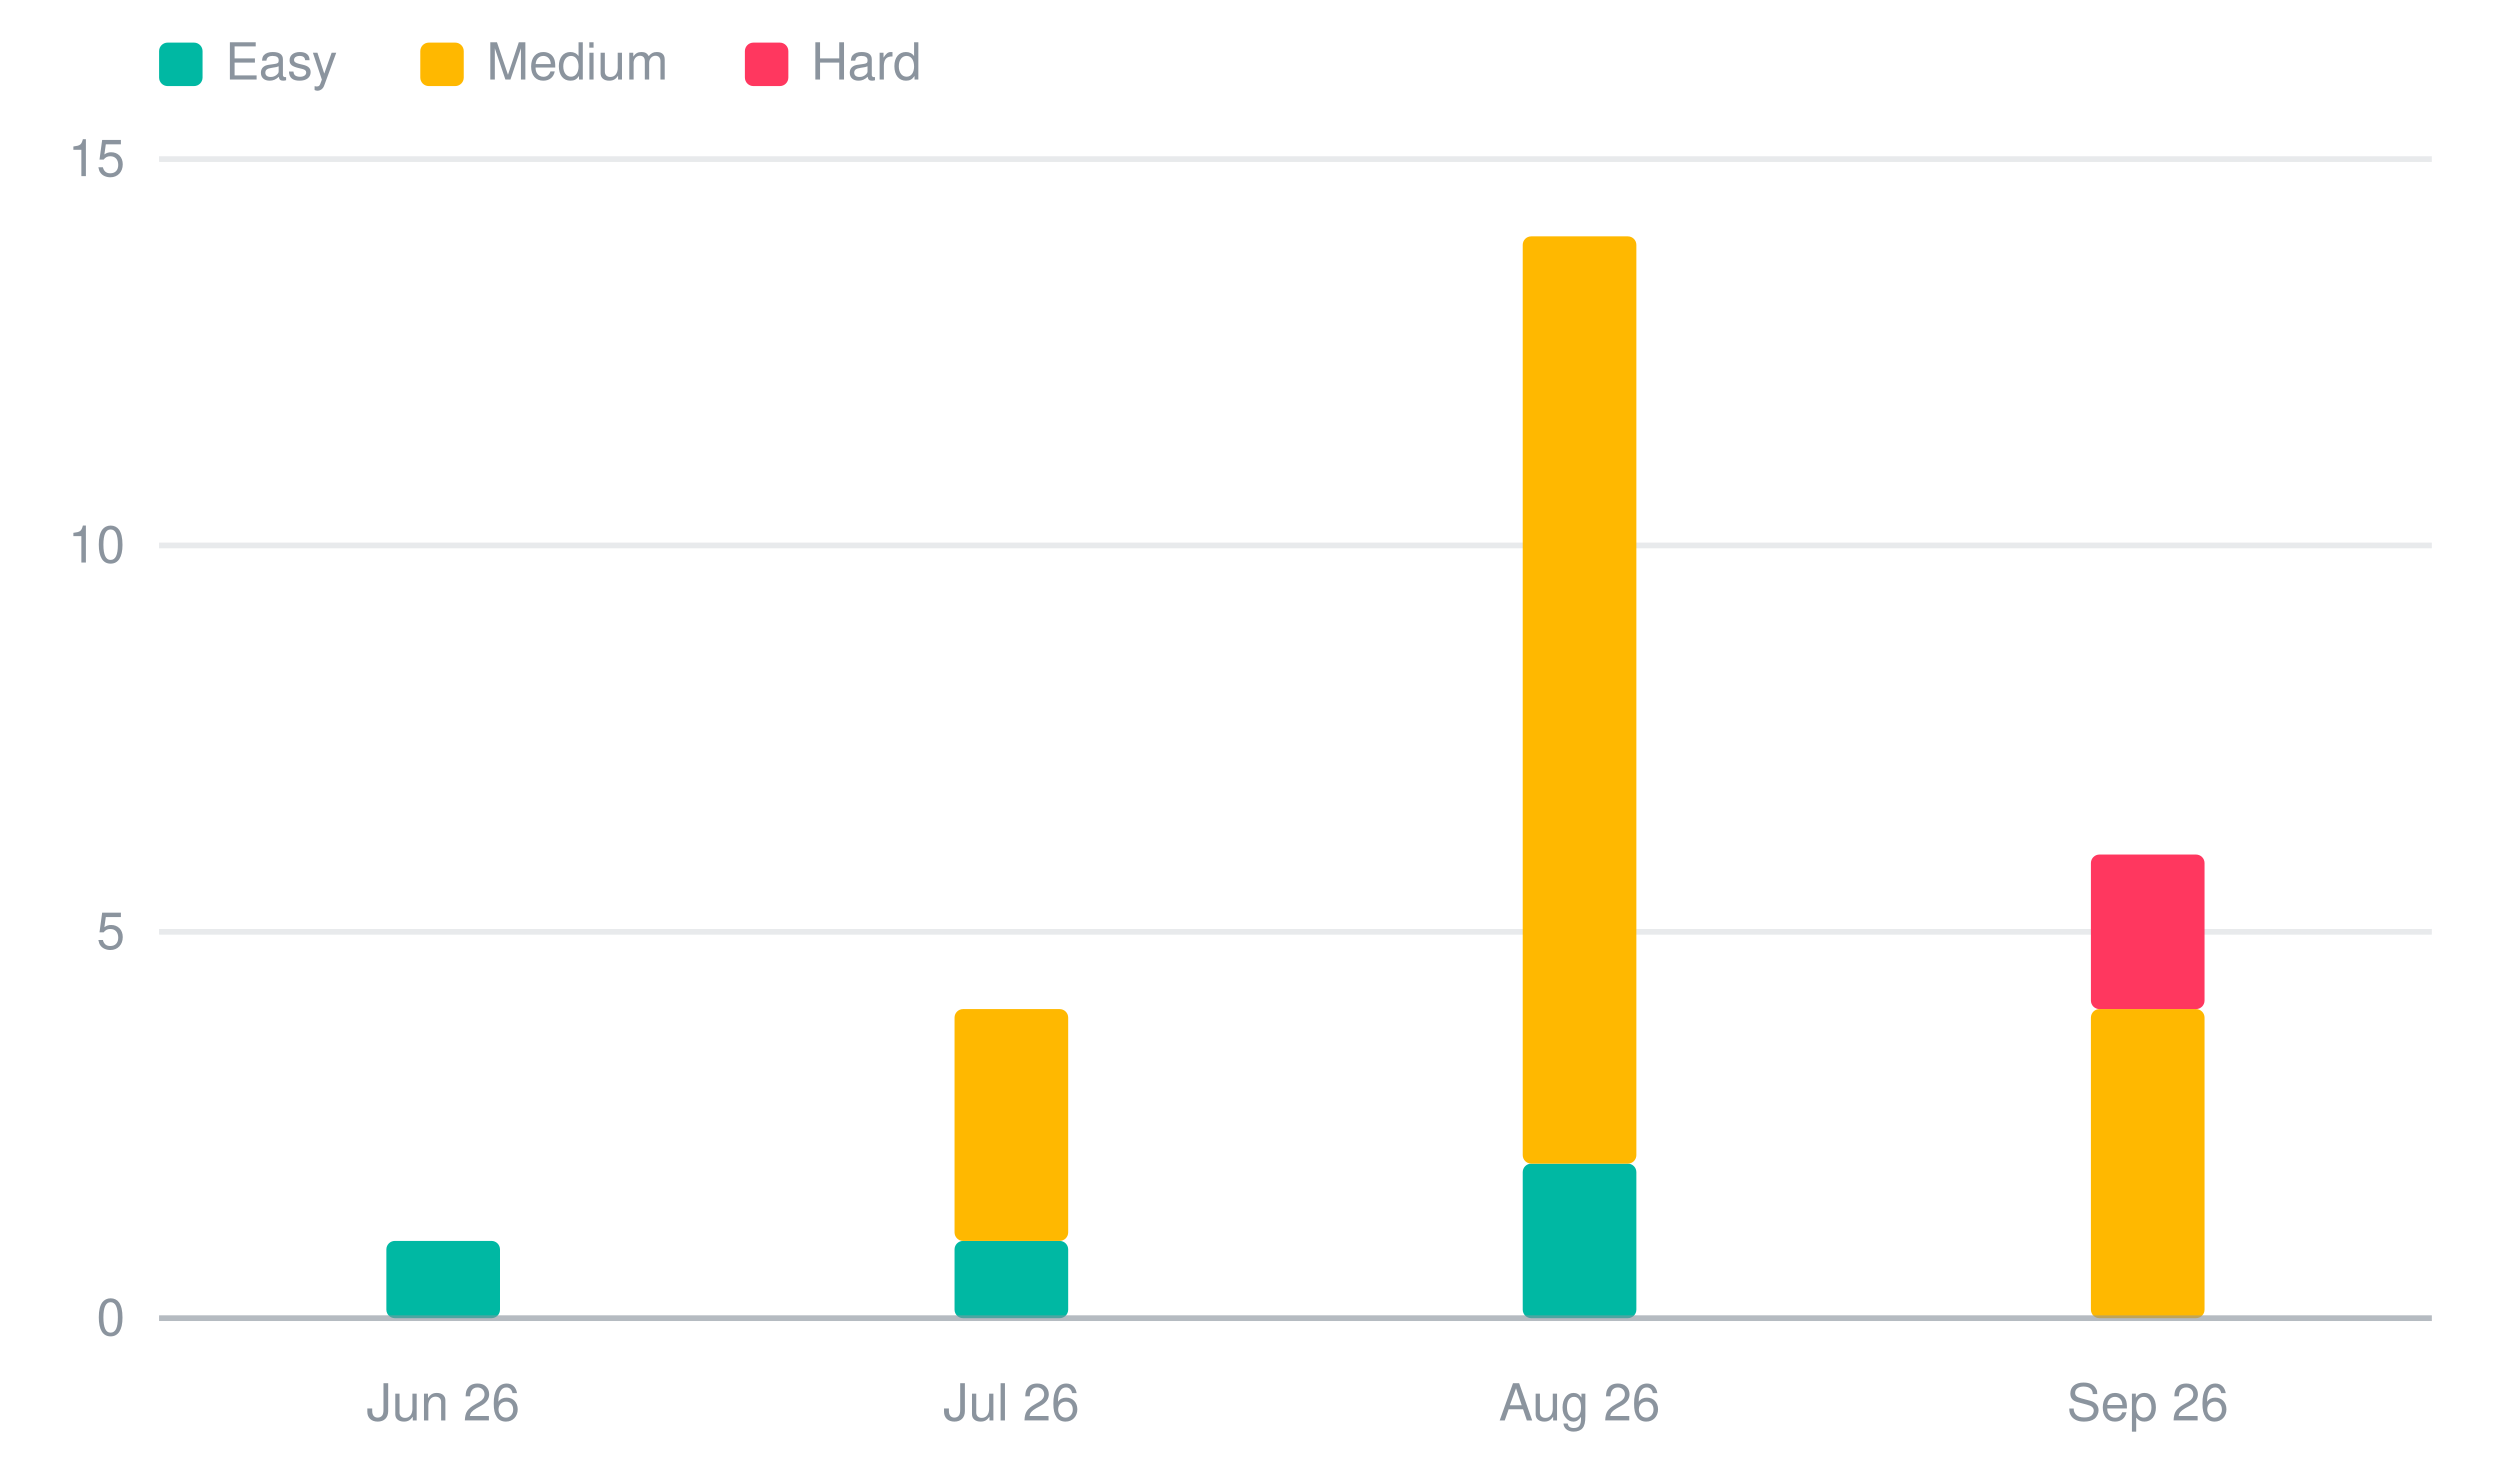
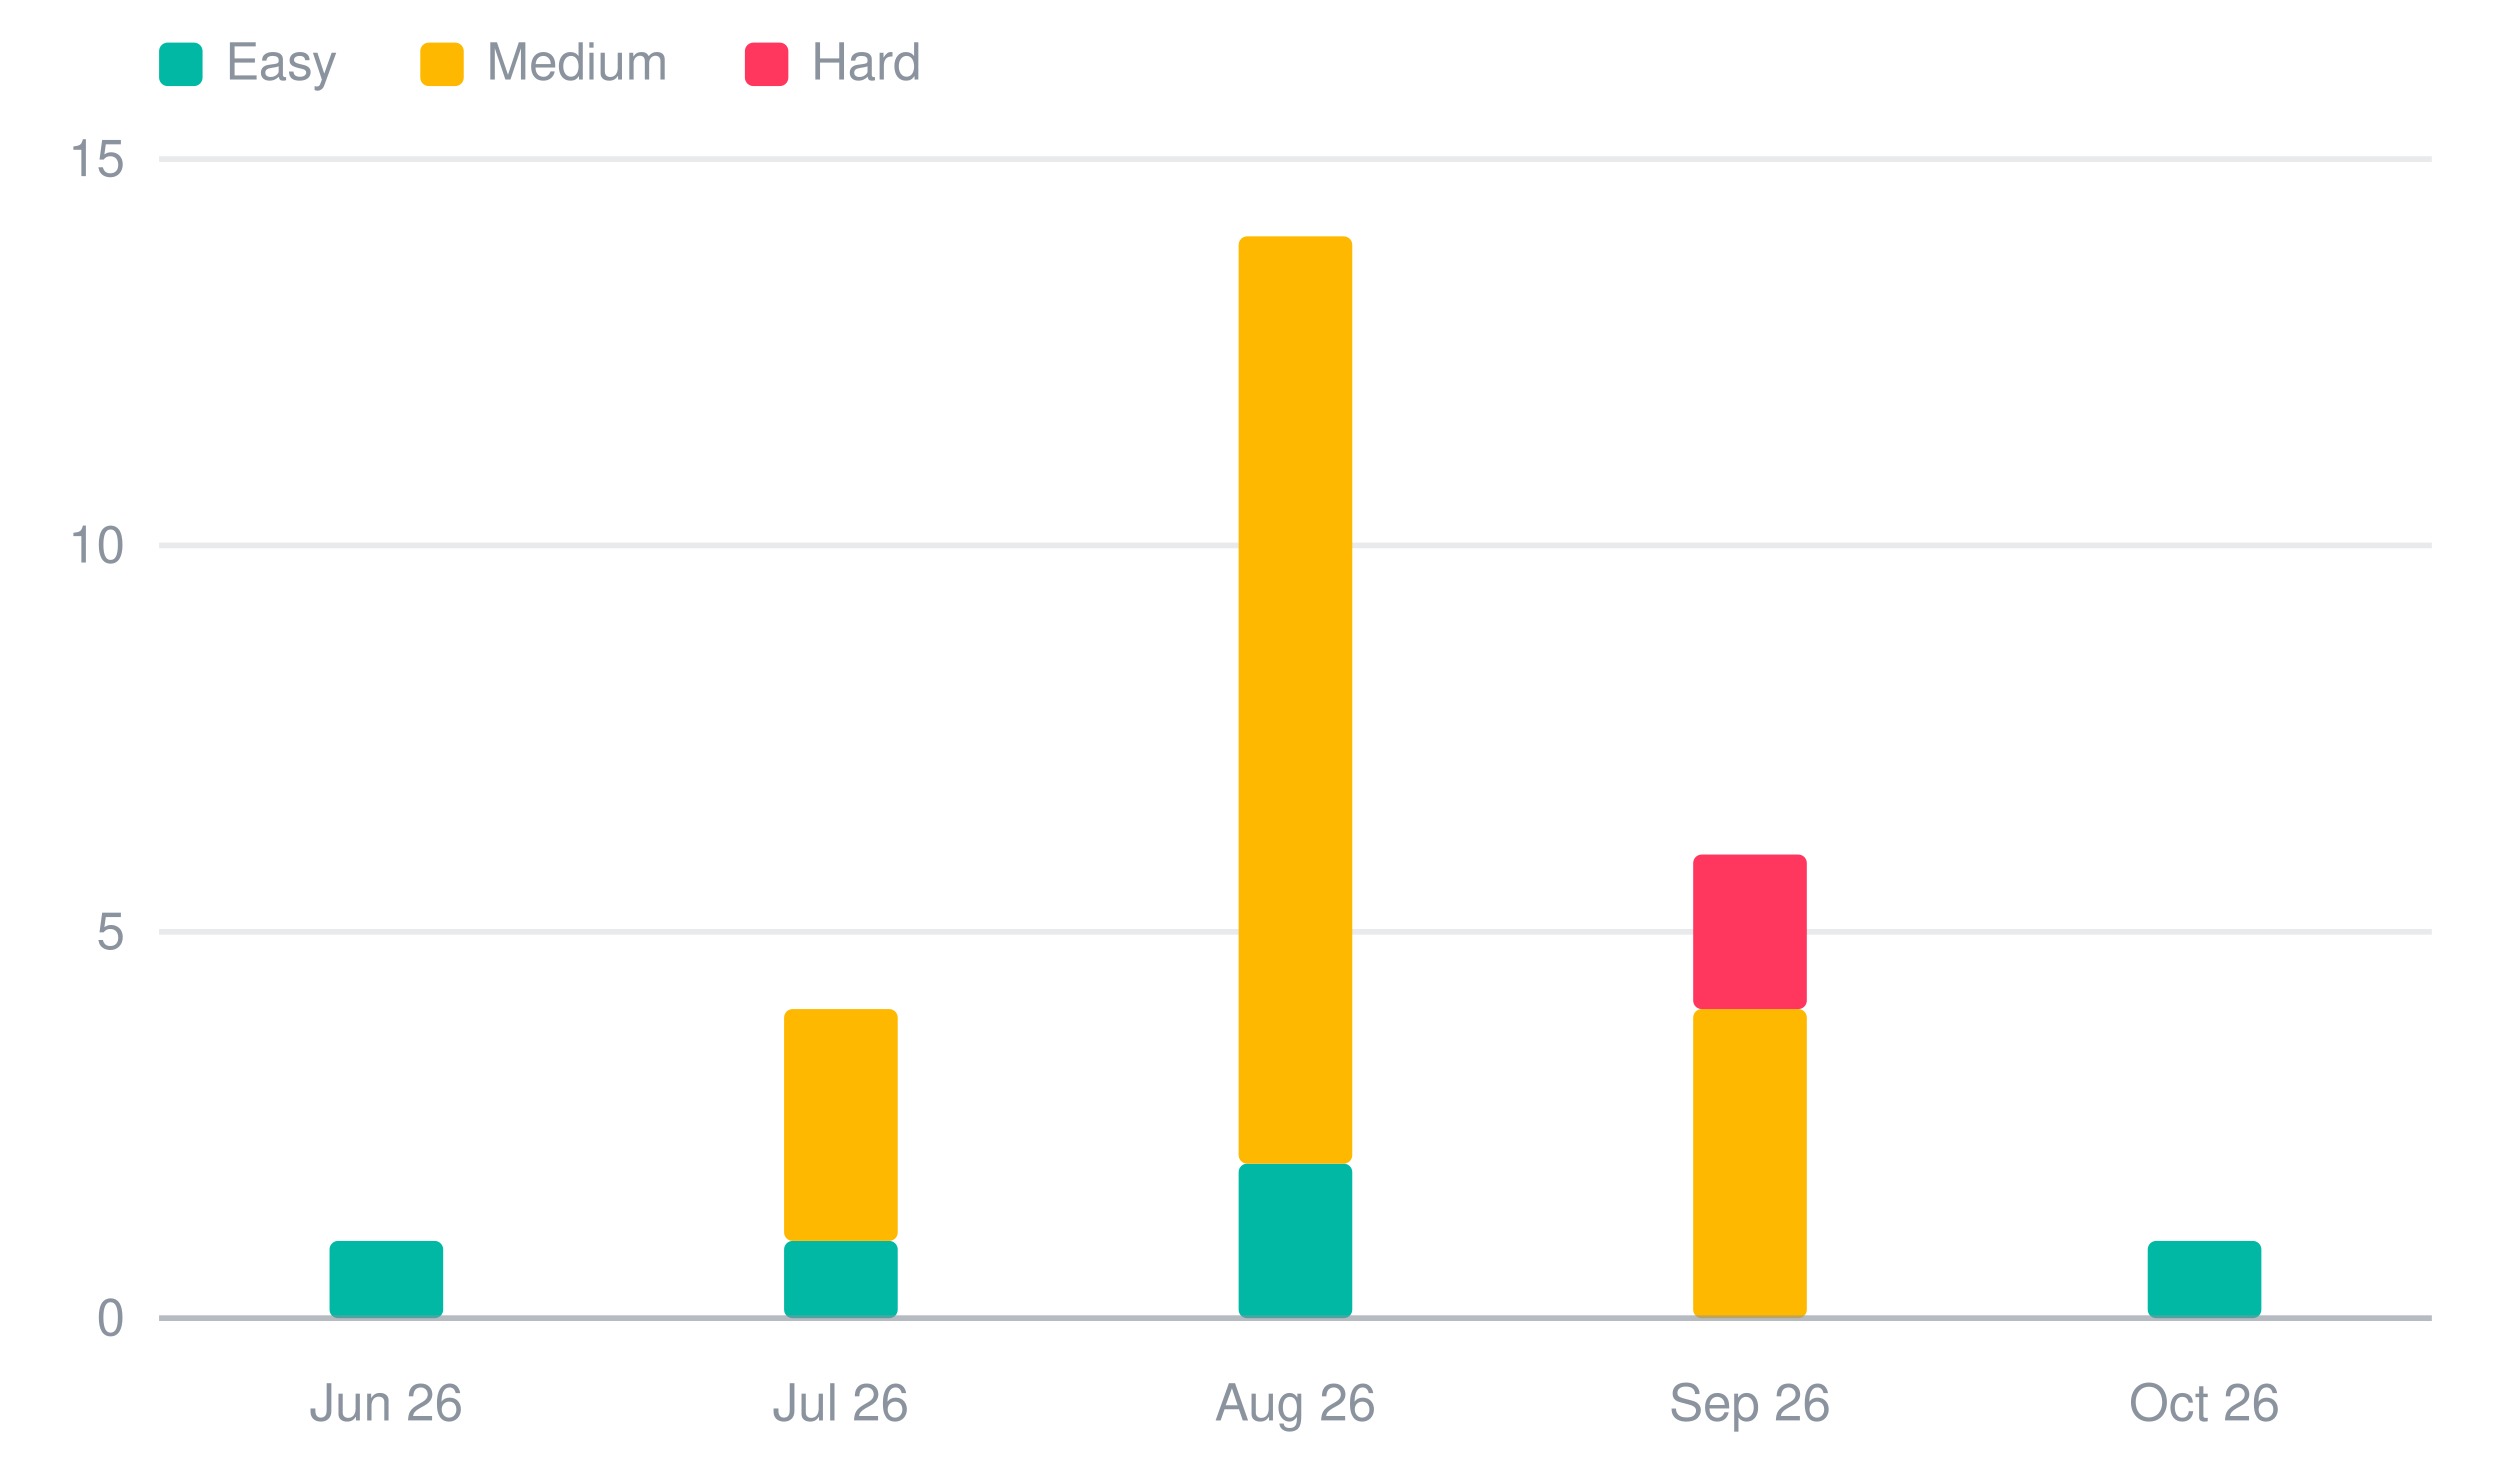
<svg xmlns="http://www.w3.org/2000/svg" viewBox="0 0 440 260" width="440" height="260" role="img" font-family="system-ui, -apple-system, Segoe UI, Helvetica, Arial, sans-serif">
  <line x1="28" y1="232" x2="428" y2="232" stroke="#8b949e" stroke-width="1" opacity="0.2" />
  <text x="22" y="235" font-size="9" fill="#8b949e" text-anchor="end" font-weight="normal" opacity="1">0</text>
  <line x1="28" y1="164" x2="428" y2="164" stroke="#8b949e" stroke-width="1" opacity="0.2" />
  <text x="22" y="167" font-size="9" fill="#8b949e" text-anchor="end" font-weight="normal" opacity="1">5</text>
  <line x1="28" y1="96" x2="428" y2="96" stroke="#8b949e" stroke-width="1" opacity="0.2" />
  <text x="22" y="99" font-size="9" fill="#8b949e" text-anchor="end" font-weight="normal" opacity="1">10</text>
  <line x1="28" y1="28" x2="428" y2="28" stroke="#8b949e" stroke-width="1" opacity="0.2" />
  <text x="22" y="31" font-size="9" fill="#8b949e" text-anchor="end" font-weight="normal" opacity="1">15</text>
-   <rect x="68" y="218.4" width="20" height="13.6" rx="1.5" fill="#00b8a3" opacity="1" />
-   <text x="78" y="250" font-size="9" fill="#8b949e" text-anchor="middle" font-weight="normal" opacity="1">Jun 26</text>
-   <rect x="168" y="218.4" width="20" height="13.6" rx="1.5" fill="#00b8a3" opacity="1" />
-   <rect x="168" y="177.6" width="20" height="40.8" rx="1.5" fill="#ffb800" opacity="1" />
-   <text x="178" y="250" font-size="9" fill="#8b949e" text-anchor="middle" font-weight="normal" opacity="1">Jul 26</text>
-   <rect x="268" y="204.8" width="20" height="27.2" rx="1.5" fill="#00b8a3" opacity="1" />
-   <rect x="268" y="41.6" width="20" height="163.2" rx="1.5" fill="#ffb800" opacity="1" />
-   <text x="278" y="250" font-size="9" fill="#8b949e" text-anchor="middle" font-weight="normal" opacity="1">Aug 26</text>
-   <rect x="368" y="177.6" width="20" height="54.4" rx="1.5" fill="#ffb800" opacity="1" />
-   <rect x="368" y="150.4" width="20" height="27.2" rx="1.5" fill="#ff375f" opacity="1" />
-   <text x="378" y="250" font-size="9" fill="#8b949e" text-anchor="middle" font-weight="normal" opacity="1">Sep 26</text>
+   <rect x="58" y="218.4" width="20" height="13.6" rx="1.5" fill="#00b8a3" opacity="1" />
+   <text x="68" y="250" font-size="9" fill="#8b949e" text-anchor="middle" font-weight="normal" opacity="1">Jun 26</text>
+   <rect x="138" y="218.4" width="20" height="13.6" rx="1.5" fill="#00b8a3" opacity="1" />
+   <rect x="138" y="177.6" width="20" height="40.8" rx="1.5" fill="#ffb800" opacity="1" />
+   <text x="148" y="250" font-size="9" fill="#8b949e" text-anchor="middle" font-weight="normal" opacity="1">Jul 26</text>
+   <rect x="218" y="204.8" width="20" height="27.2" rx="1.5" fill="#00b8a3" opacity="1" />
+   <rect x="218" y="41.6" width="20" height="163.2" rx="1.5" fill="#ffb800" opacity="1" />
+   <text x="228" y="250" font-size="9" fill="#8b949e" text-anchor="middle" font-weight="normal" opacity="1">Aug 26</text>
+   <rect x="298" y="177.6" width="20" height="54.4" rx="1.5" fill="#ffb800" opacity="1" />
+   <rect x="298" y="150.4" width="20" height="27.2" rx="1.5" fill="#ff375f" opacity="1" />
+   <text x="308" y="250" font-size="9" fill="#8b949e" text-anchor="middle" font-weight="normal" opacity="1">Sep 26</text>
+   <rect x="378" y="218.4" width="20" height="13.6" rx="1.5" fill="#00b8a3" opacity="1" />
+   <text x="388" y="250" font-size="9" fill="#8b949e" text-anchor="middle" font-weight="normal" opacity="1">Oct 26</text>
  <line x1="28" y1="232" x2="428" y2="232" stroke="#8b949e" stroke-width="1" opacity="0.55" />
  <rect x="28" y="7.5" width="7.65" height="7.65" rx="1.5" fill="#00b8a3" opacity="1" />
  <text x="39.65" y="14" font-size="9" fill="#8b949e" text-anchor="start" font-weight="normal" opacity="1">Easy</text>
  <rect x="73.97" y="7.5" width="7.65" height="7.65" rx="1.5" fill="#ffb800" opacity="1" />
  <text x="85.62" y="14" font-size="9" fill="#8b949e" text-anchor="start" font-weight="normal" opacity="1">Medium</text>
  <rect x="131.1" y="7.5" width="7.65" height="7.65" rx="1.5" fill="#ff375f" opacity="1" />
  <text x="142.75" y="14" font-size="9" fill="#8b949e" text-anchor="start" font-weight="normal" opacity="1">Hard</text>
</svg>
